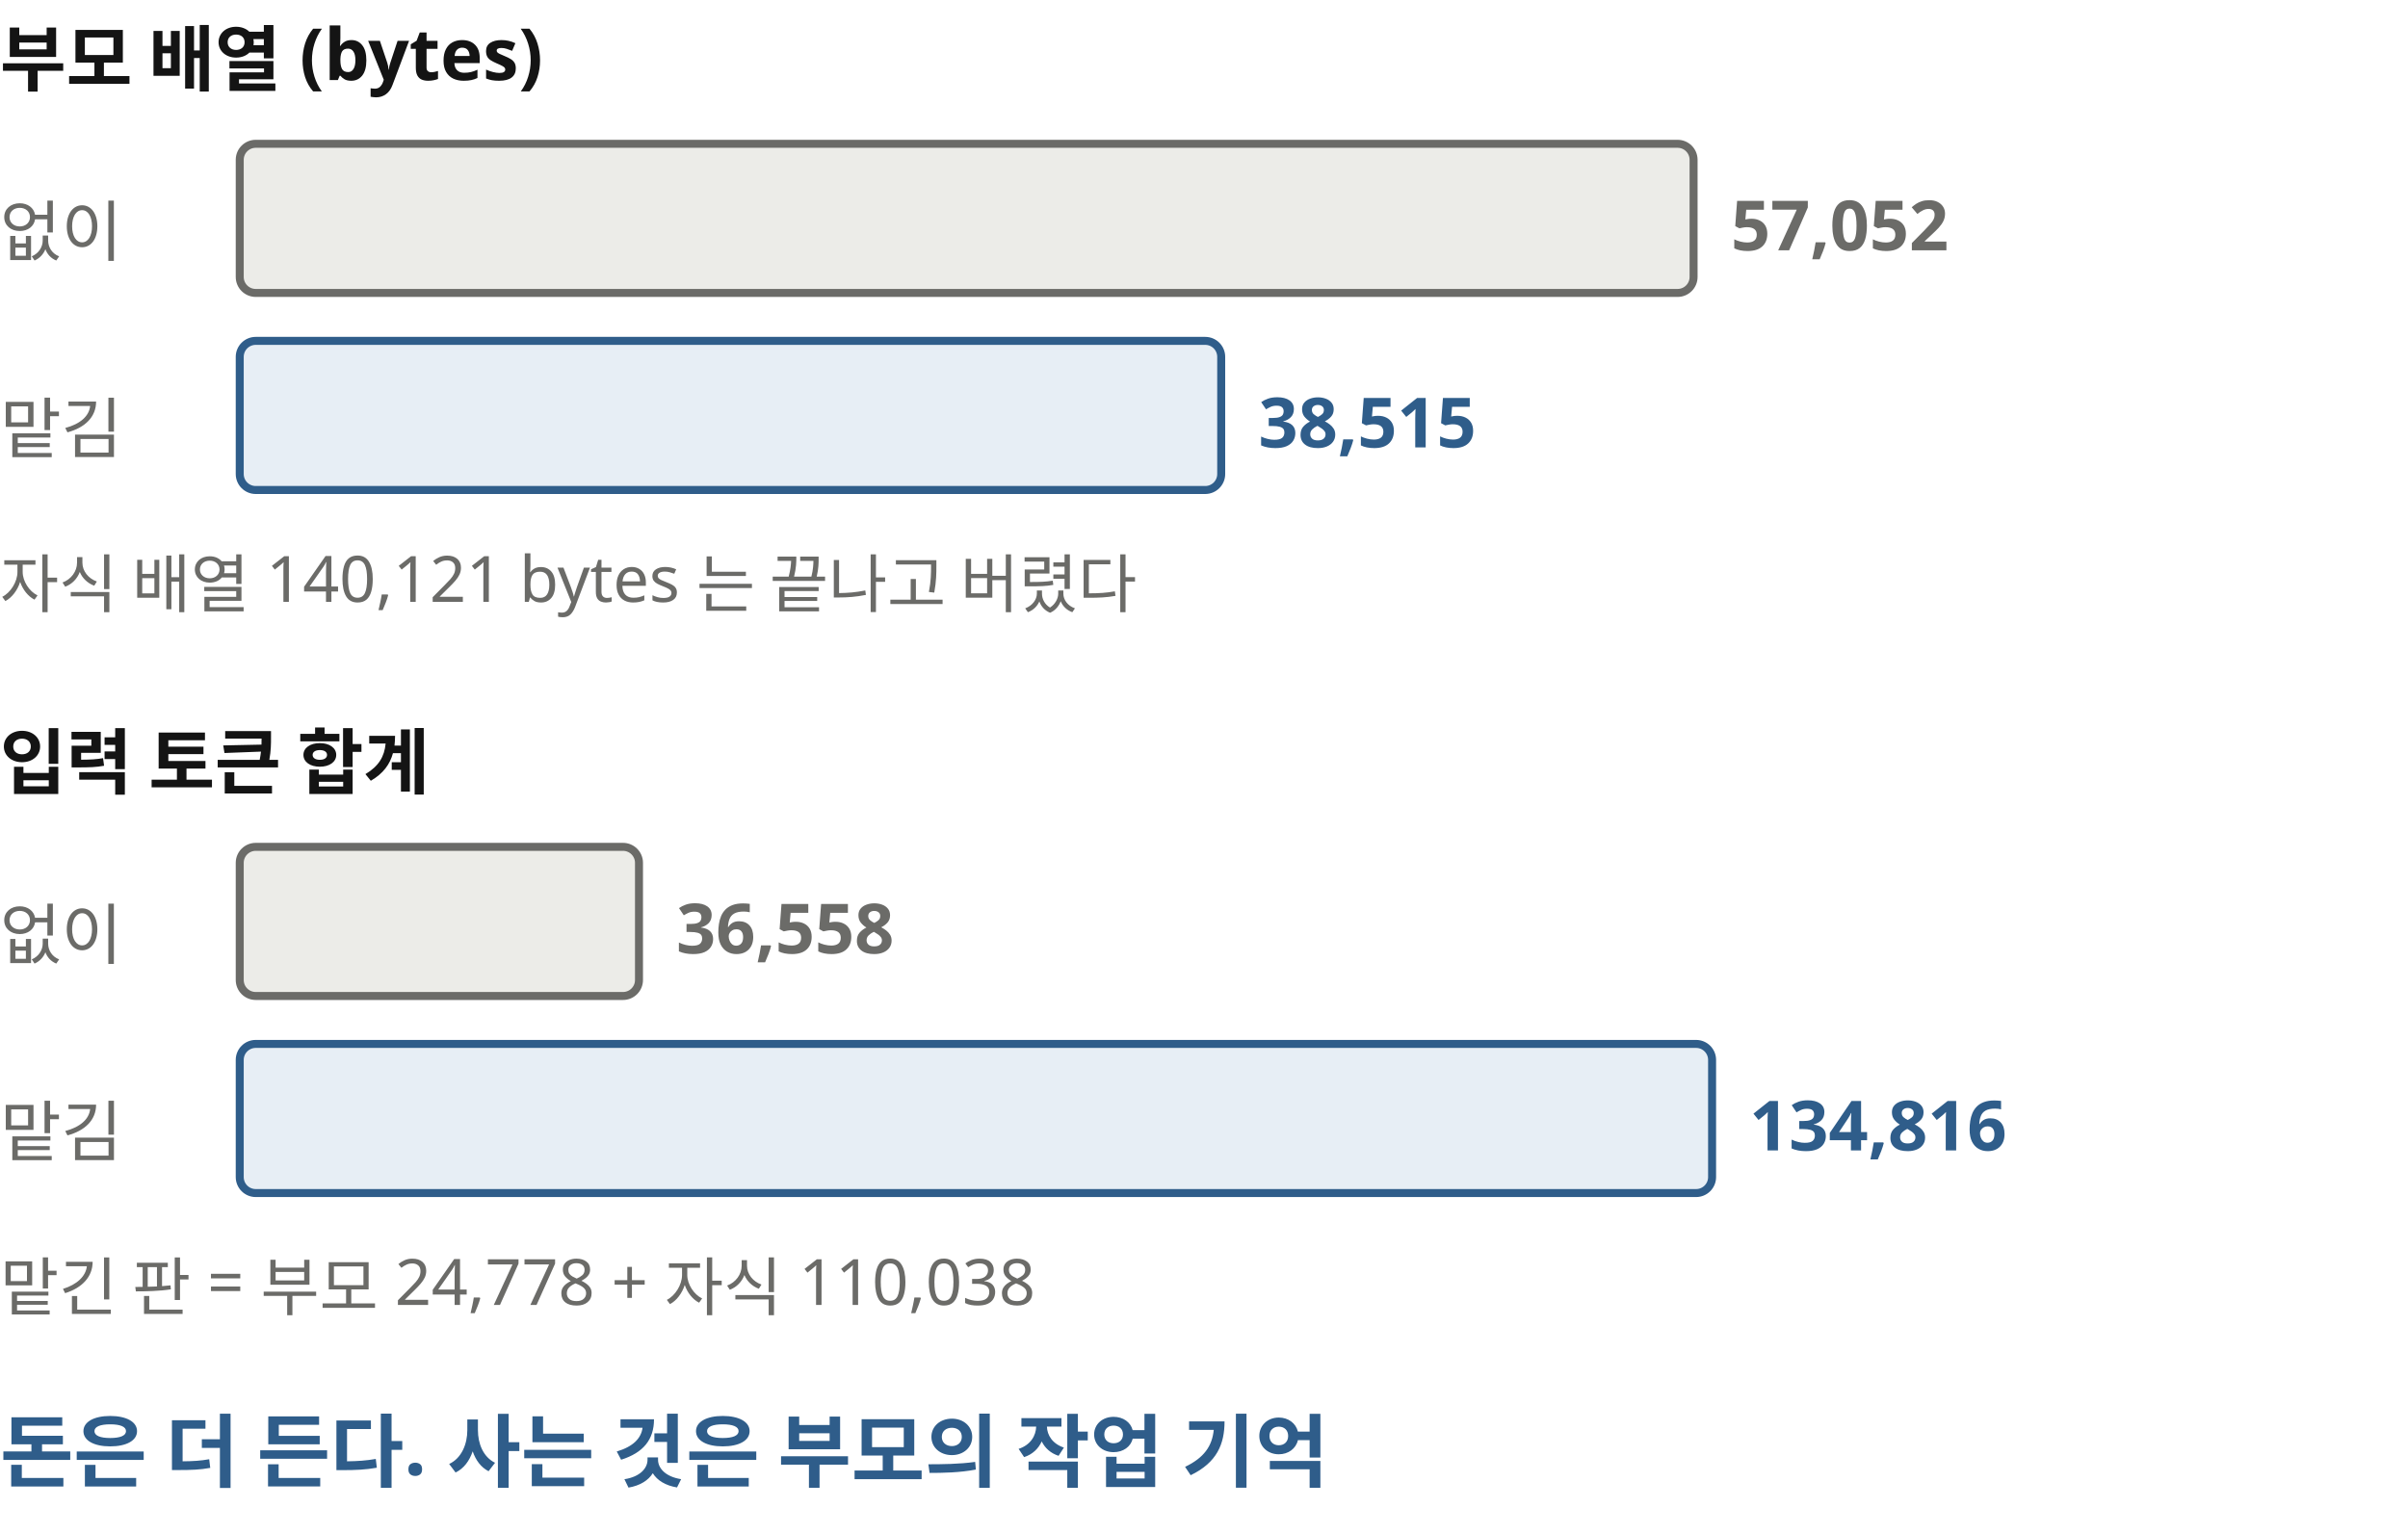
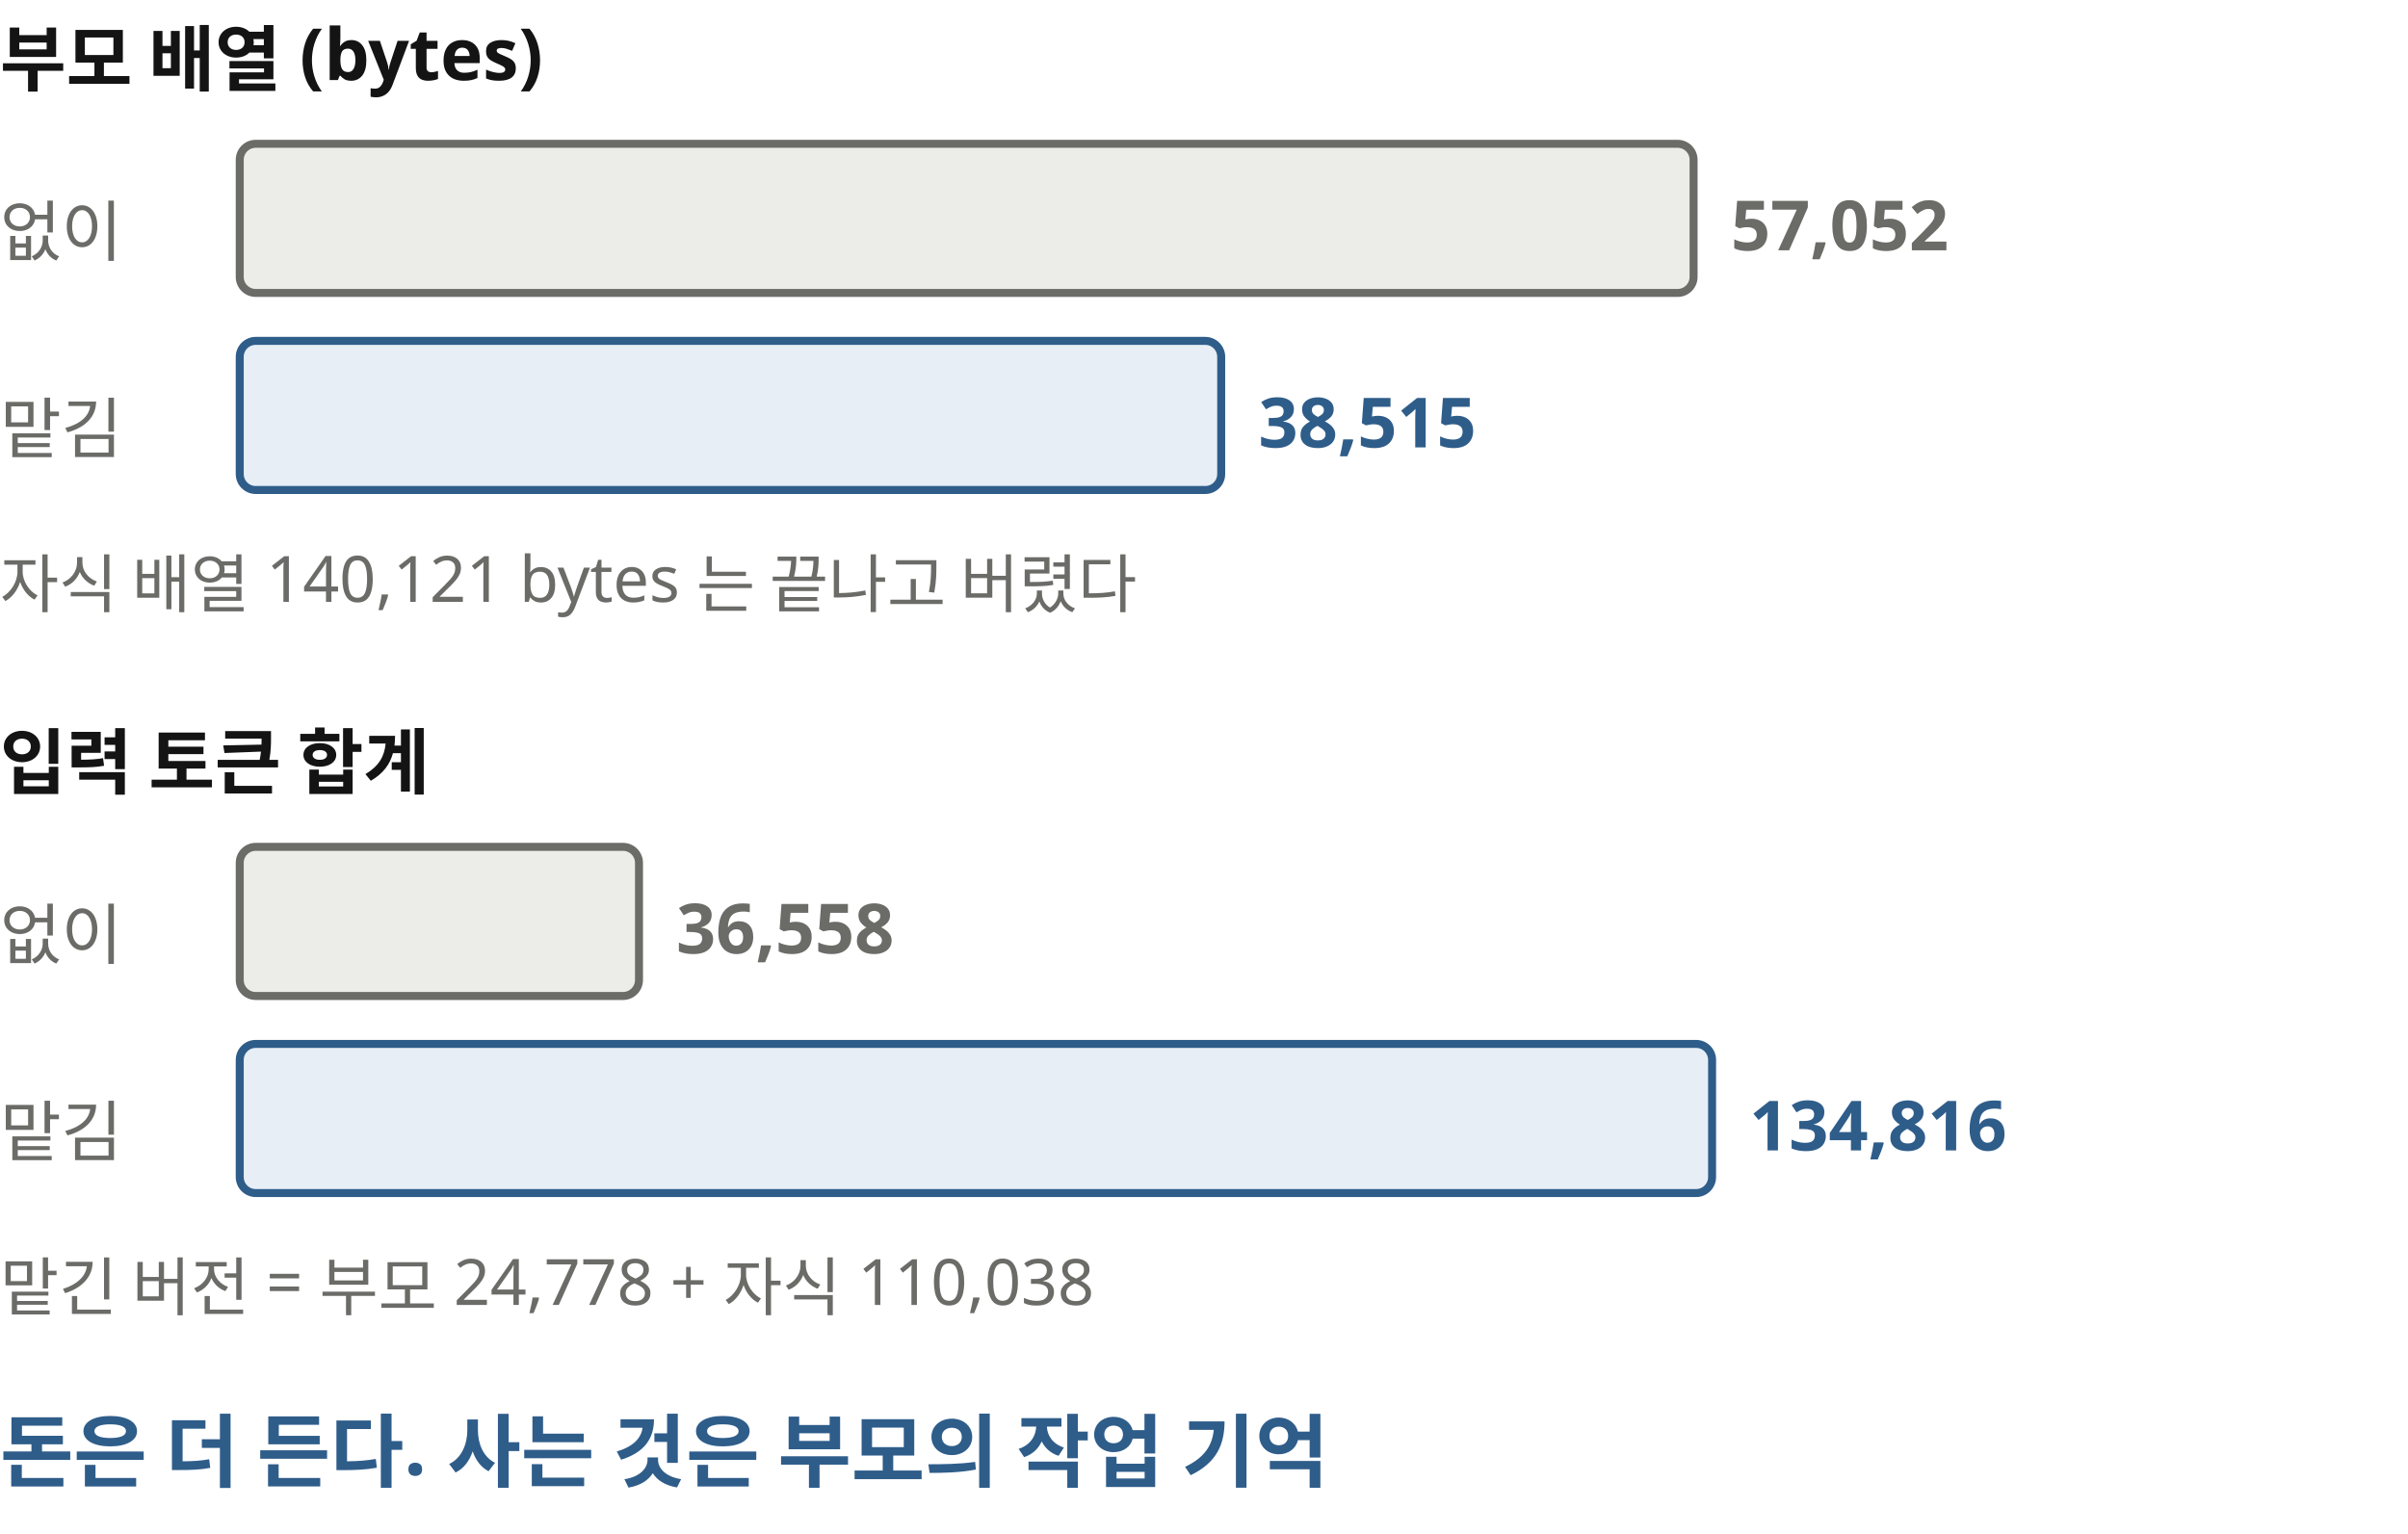
<svg xmlns="http://www.w3.org/2000/svg" viewBox="0 0 904 576" width="904" height="576">
  <defs>
    <marker id="a" viewBox="0 0 10 10" refX="9" refY="5" markerWidth="5" markerHeight="5" orient="auto">
      <path d="M0 0L10 5L0 10z" fill="#2F5D8A" />
    </marker>
  </defs>
  <text x="0" y="32" font-size="27" fill="#141414" text-anchor="start" font-weight="bold" font-family="NanumGothic, Nanum Gothic, sans-serif" xml:space="preserve">부모 배열 (bytes)</text>
  <text x="0" y="96" font-size="25" fill="#6B6B68" text-anchor="start" font-weight="normal" font-family="NanumGothic, Nanum Gothic, sans-serif" xml:space="preserve">없이</text>
  <rect x="90" y="54" width="545.797" height="56" rx="6" fill="#ECECE8" stroke="#6B6B68" stroke-width="3" />
  <text x="649.797" y="94" font-size="26" fill="#6B6B68" text-anchor="start" font-weight="bold" font-family="NanumGothic, Nanum Gothic, sans-serif" xml:space="preserve">57,052</text>
  <text x="0" y="170" font-size="25" fill="#6B6B68" text-anchor="start" font-weight="normal" font-family="NanumGothic, Nanum Gothic, sans-serif" xml:space="preserve">맡김</text>
  <rect x="90" y="128" width="368.46" height="56" rx="6" fill="#E7EEF5" stroke="#2F5D8A" stroke-width="3" />
  <text x="472.46" y="168" font-size="26" fill="#2F5D8A" text-anchor="start" font-weight="bold" font-family="NanumGothic, Nanum Gothic, sans-serif" xml:space="preserve">38,515</text>
  <text x="0" y="228" font-size="24" fill="#6B6B68" text-anchor="start" font-weight="normal" font-family="NanumGothic, Nanum Gothic, sans-serif" xml:space="preserve">자식 배열 140,121 bytes 는 끝나고 버렸다</text>
  <text x="0" y="296" font-size="27" fill="#141414" text-anchor="start" font-weight="bold" font-family="NanumGothic, Nanum Gothic, sans-serif" xml:space="preserve">입력 토큰 합계</text>
  <text x="0" y="360" font-size="25" fill="#6B6B68" text-anchor="start" font-weight="normal" font-family="NanumGothic, Nanum Gothic, sans-serif" xml:space="preserve">없이</text>
  <rect x="90" y="318" width="149.888" height="56" rx="6" fill="#ECECE8" stroke="#6B6B68" stroke-width="3" />
  <text x="253.888" y="358" font-size="26" fill="#6B6B68" text-anchor="start" font-weight="bold" font-family="NanumGothic, Nanum Gothic, sans-serif" xml:space="preserve">36,558</text>
  <text x="0" y="434" font-size="25" fill="#6B6B68" text-anchor="start" font-weight="normal" font-family="NanumGothic, Nanum Gothic, sans-serif" xml:space="preserve">맡김</text>
  <rect x="90" y="392" width="552.746" height="56" rx="6" fill="#E7EEF5" stroke="#2F5D8A" stroke-width="3" />
  <text x="656.746" y="432" font-size="26" fill="#2F5D8A" text-anchor="start" font-weight="bold" font-family="NanumGothic, Nanum Gothic, sans-serif" xml:space="preserve">134,816</text>
-   <text x="0" y="492" font-size="24" fill="#6B6B68" text-anchor="start" font-weight="normal" font-family="NanumGothic, Nanum Gothic, sans-serif" xml:space="preserve">맡긴 판 = 부모 24,778 + 자식 110,038</text>
+   <text x="0" y="492" font-size="24" fill="#6B6B68" text-anchor="start" font-weight="normal" font-family="NanumGothic, Nanum Gothic, sans-serif" xml:space="preserve">맡긴 버전 = 부모 24,778 + 자식 110,038</text>
  <text x="0" y="556" font-size="30" fill="#2F5D8A" text-anchor="start" font-weight="bold" font-family="NanumGothic, Nanum Gothic, sans-serif" xml:space="preserve">돈은 더 든다. 사는 것은 부모의 작업 기억</text>
</svg>
